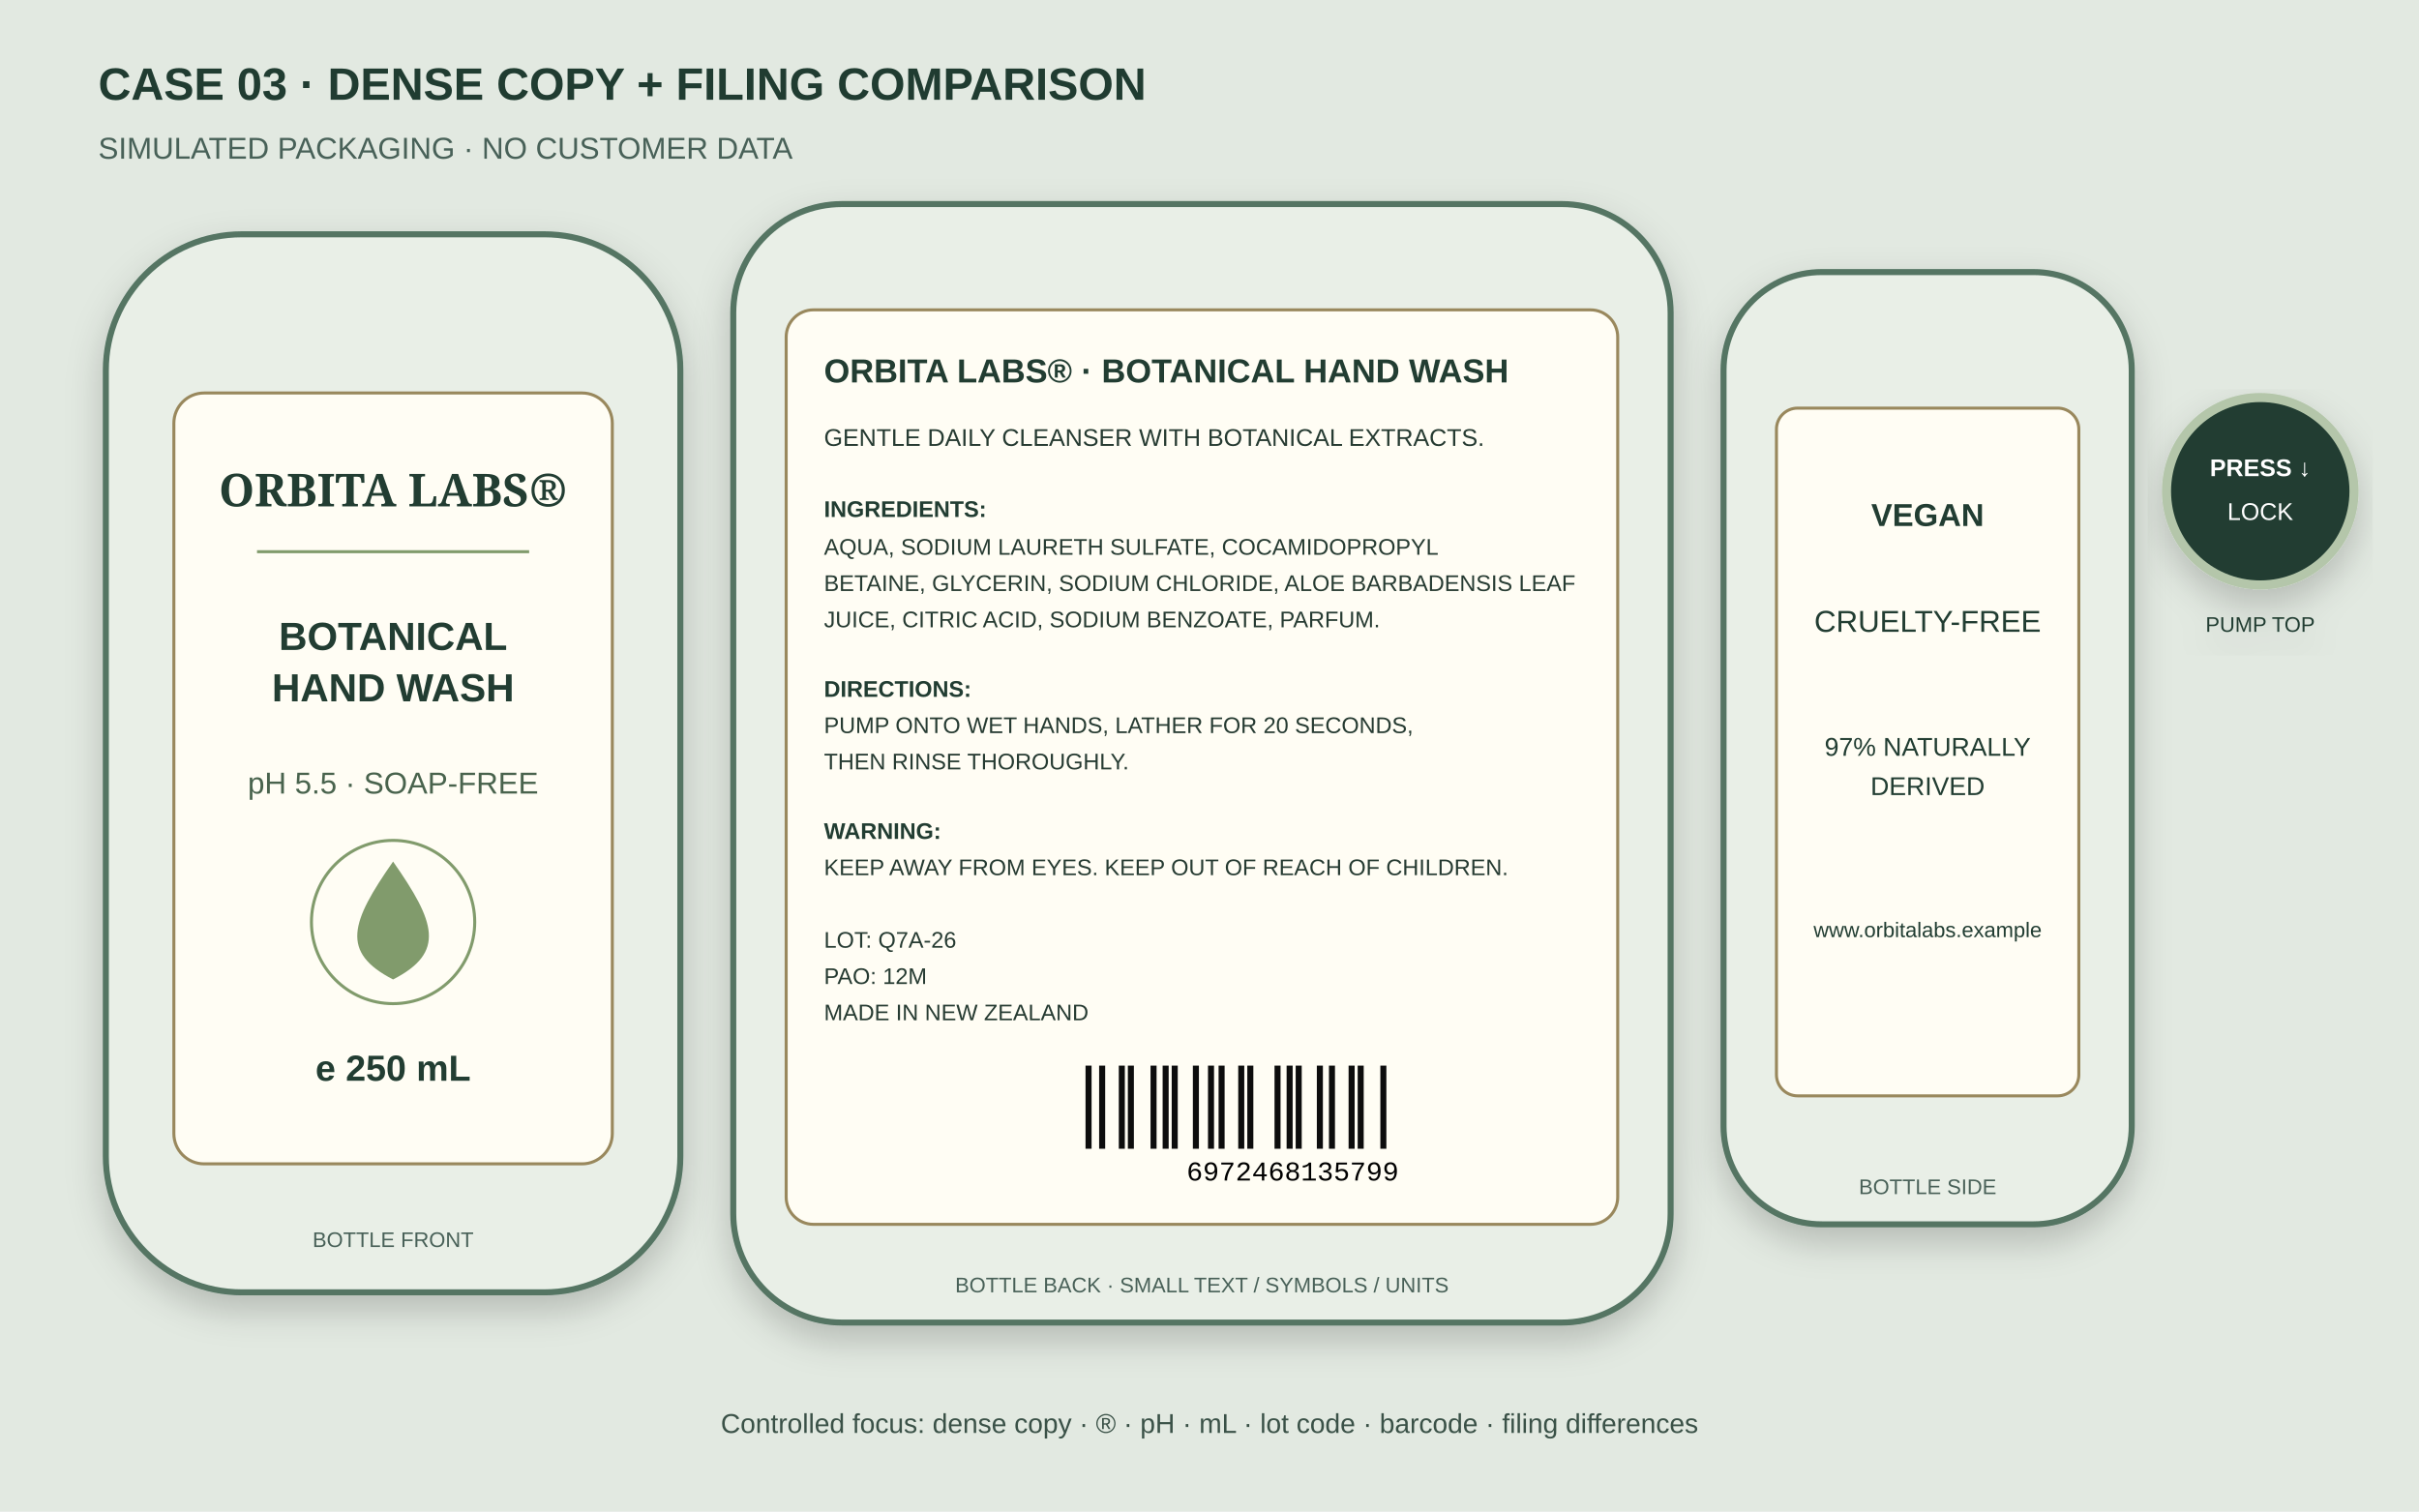
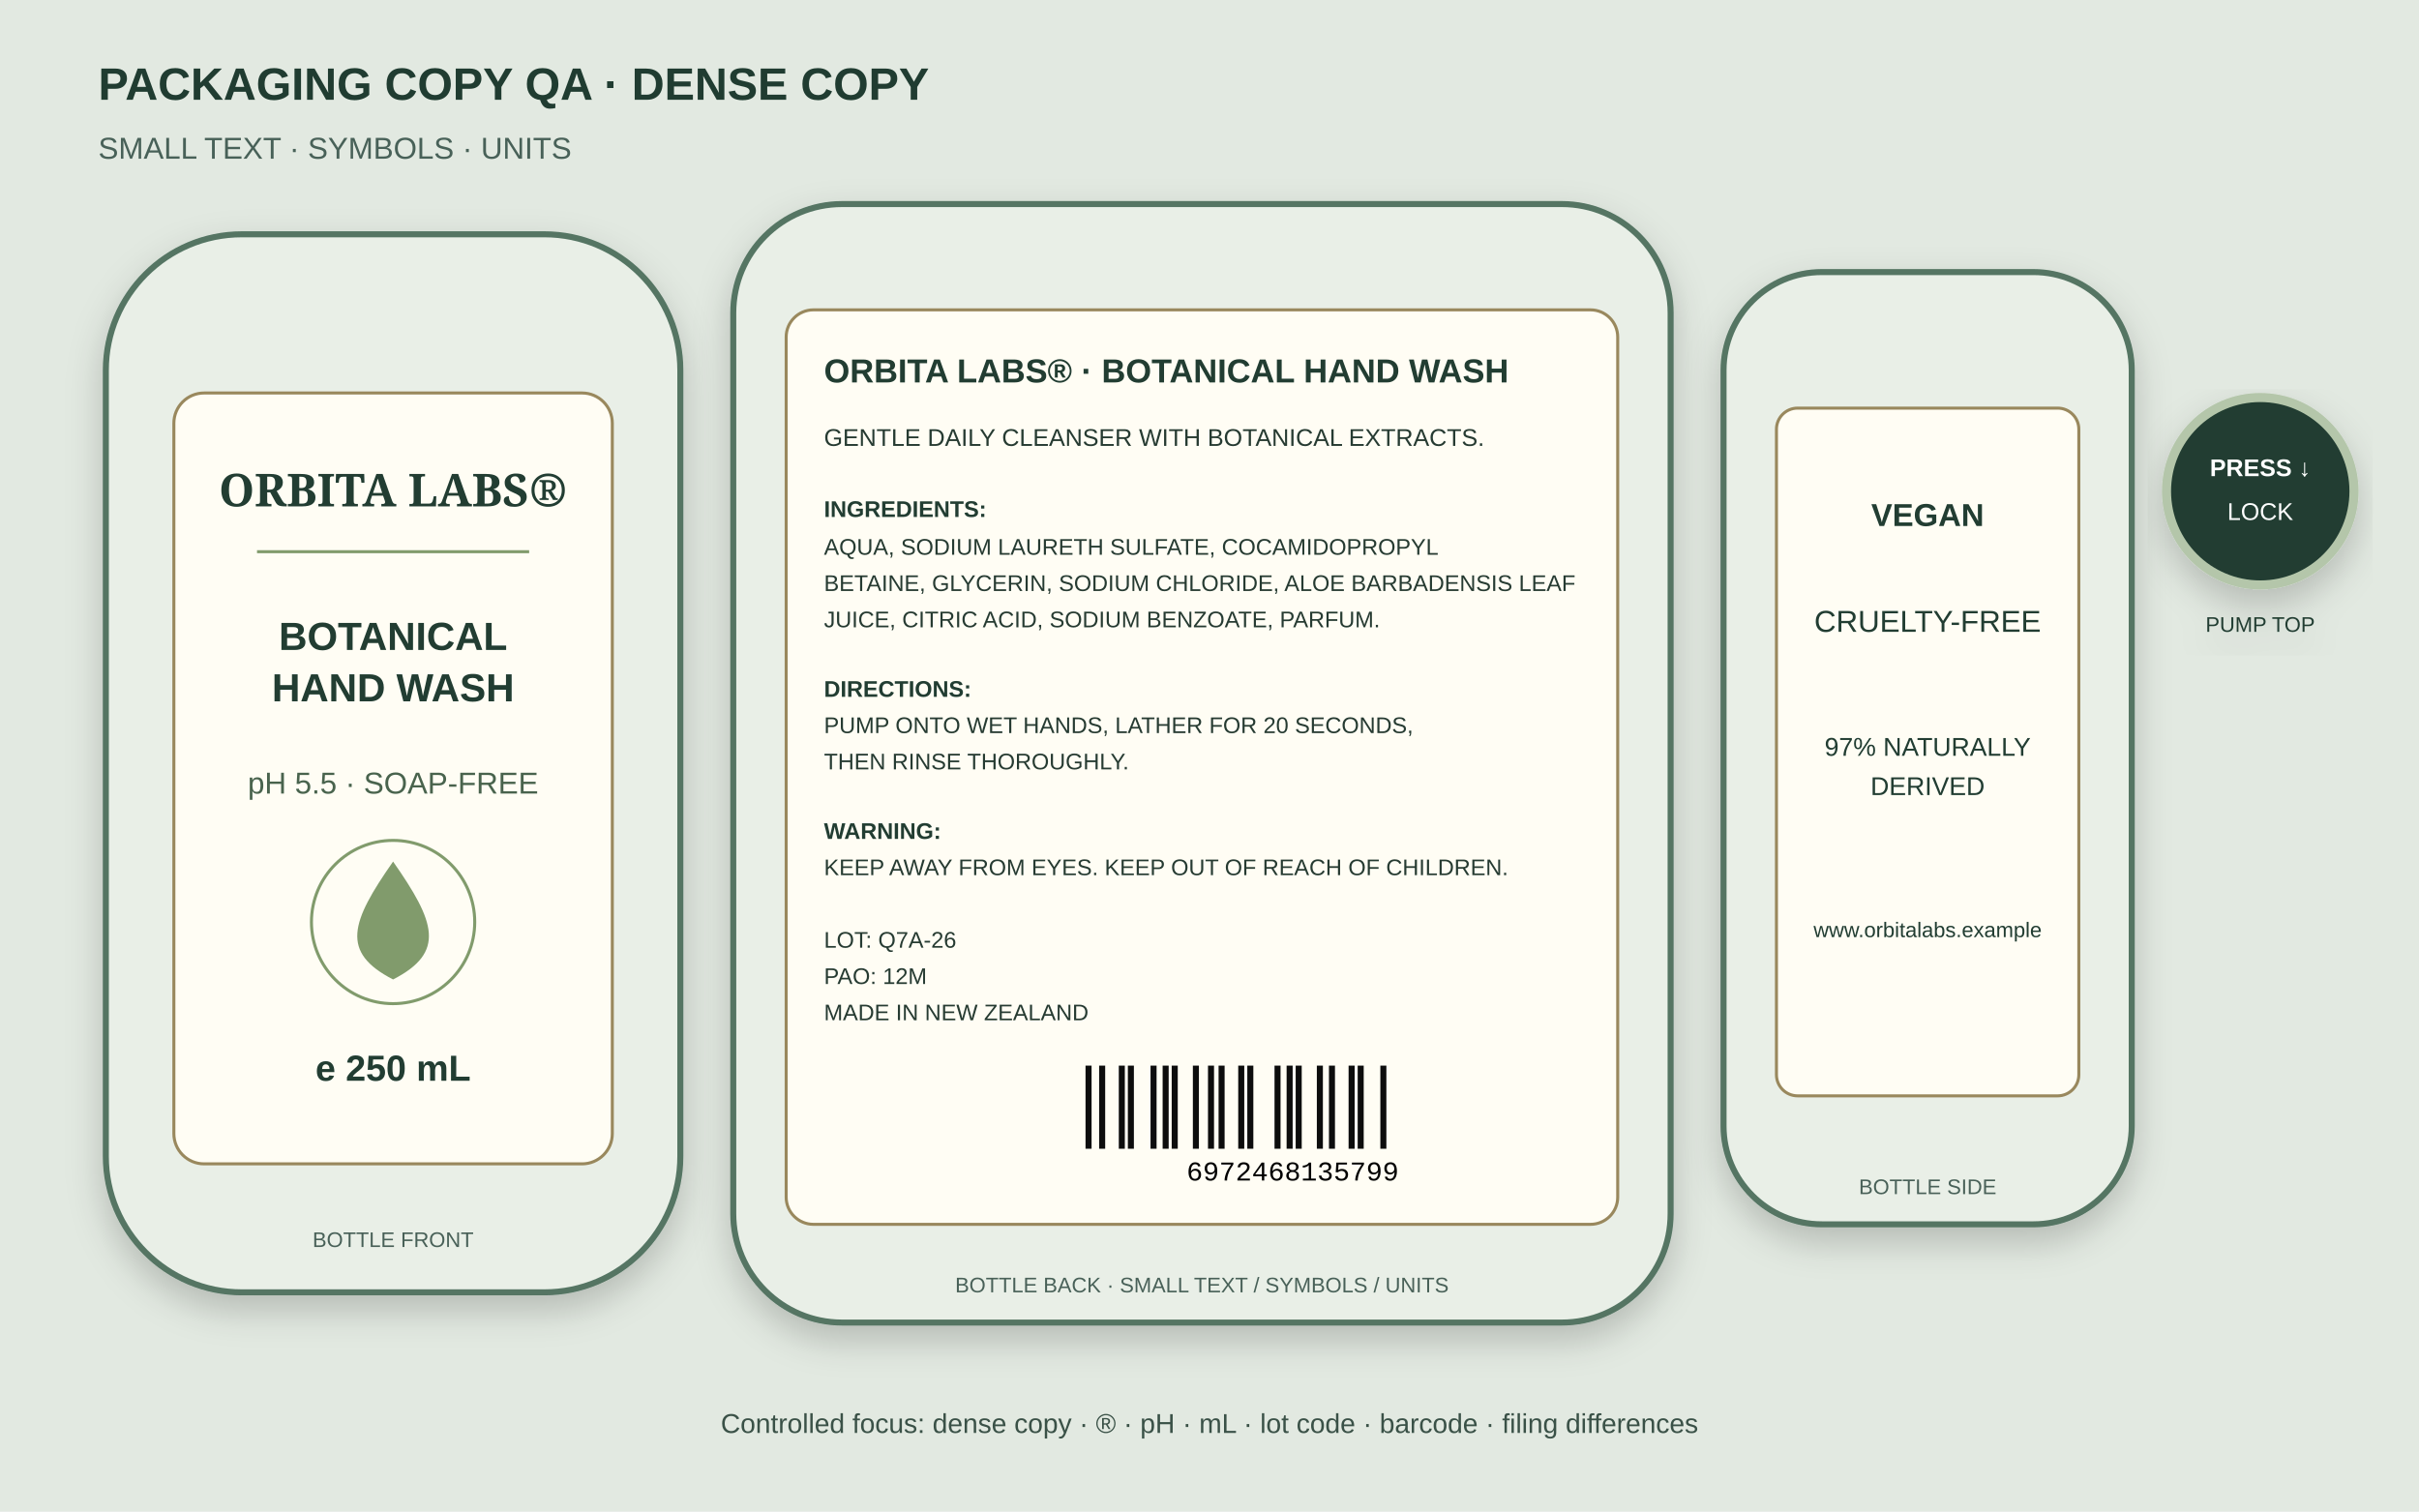
<svg xmlns="http://www.w3.org/2000/svg" width="1600" height="1000" viewBox="0 0 1600 1000">
  <defs>
    <linearGradient id="bg3" x1="0" y1="0" x2="1" y2="1">
      <stop stop-color="#edf1ea" />
      <stop offset="1" stop-color="#cfd9cf" />
    </linearGradient>
    <linearGradient id="label3" x1="0" y1="0" x2="0" y2="1">
      <stop stop-color="#fffdf4" />
      <stop offset="1" stop-color="#f2ead2" />
    </linearGradient>
    <filter id="shadow3">
      <feDropShadow dx="0" dy="10" stdDeviation="12" flood-opacity=".2" />
    </filter>
  </defs>
  <rect width="1600" height="1000" fill="#e2e9e1" />
-   <text x="65" y="66" font-family="Arial" font-size="30" font-weight="700" fill="#203c31">CASE 03 · DENSE COPY + FILING COMPARISON</text>
-   <text x="65" y="105" font-family="Arial" font-size="20" fill="#486158">SIMULATED PACKAGING · NO CUSTOMER DATA</text>
+   <text x="65" y="66" font-family="Arial" font-size="30" font-weight="700" fill="#203c31">PACKAGING COPY QA · DENSE COPY</text>
+   <text x="65" y="105" font-family="Arial" font-size="20" fill="#486158">SMALL TEXT · SYMBOLS · UNITS</text>
  <g transform="translate(70 155)" filter="url(#shadow3)">
    <rect width="380" height="700" rx="90" fill="#e9efe7" stroke="#557564" stroke-width="4" />
    <rect x="45" y="105" width="290" height="510" rx="20" fill="#fffdf4" stroke="#99885d" stroke-width="2" />
    <text x="190" y="180" text-anchor="middle" font-family="Georgia" font-size="30" font-weight="700" fill="#203c31">ORBITA LABS®</text>
    <path d="M100 210h180" stroke="#819b6c" stroke-width="2" />
    <text x="190" y="275" text-anchor="middle" font-family="Arial" font-size="26" font-weight="700" fill="#203c31">BOTANICAL</text>
    <text x="190" y="309" text-anchor="middle" font-family="Arial" font-size="26" font-weight="700" fill="#203c31">HAND WASH</text>
    <text x="190" y="370" text-anchor="middle" font-family="Arial" font-size="20" fill="#49644e">pH 5.5 · SOAP-FREE</text>
    <circle cx="190" cy="455" r="54" fill="none" stroke="#819b6c" stroke-width="2" />
    <path d="M190 415c-28 40-35 60 0 78c35-18 28-38 0-78z" fill="#819b6c" />
    <text x="190" y="560" text-anchor="middle" font-family="Arial" font-size="24" font-weight="700" fill="#203c31">e 250 mL</text>
    <text x="190" y="670" text-anchor="middle" font-family="Arial" font-size="14" fill="#486158">BOTTLE FRONT</text>
  </g>
  <g transform="translate(485 135)" filter="url(#shadow3)">
    <rect width="620" height="740" rx="72" fill="#e9efe7" stroke="#557564" stroke-width="4" />
    <rect x="35" y="70" width="550" height="605" rx="18" fill="#fffdf4" stroke="#99885d" stroke-width="2" />
    <text x="60" y="118" font-family="Arial" font-size="22" font-weight="700" fill="#203c31">ORBITA LABS® · BOTANICAL HAND WASH</text>
    <text x="60" y="160" font-family="Arial" font-size="16" fill="#263a31">GENTLE DAILY CLEANSER WITH BOTANICAL EXTRACTS.</text>
    <text x="60" y="207" font-family="Arial" font-size="15" font-weight="700" fill="#203c31">INGREDIENTS:</text>
    <text x="60" y="232" font-family="Arial" font-size="15" fill="#263a31">AQUA, SODIUM LAURETH SULFATE, COCAMIDOPROPYL</text>
    <text x="60" y="256" font-family="Arial" font-size="15" fill="#263a31">BETAINE, GLYCERIN, SODIUM CHLORIDE, ALOE BARBADENSIS LEAF</text>
    <text x="60" y="280" font-family="Arial" font-size="15" fill="#263a31">JUICE, CITRIC ACID, SODIUM BENZOATE, PARFUM.</text>
    <text x="60" y="326" font-family="Arial" font-size="15" font-weight="700" fill="#203c31">DIRECTIONS:</text>
    <text x="60" y="350" font-family="Arial" font-size="15" fill="#263a31">PUMP ONTO WET HANDS, LATHER FOR 20 SECONDS,</text>
    <text x="60" y="374" font-family="Arial" font-size="15" fill="#263a31">THEN RINSE THOROUGHLY.</text>
    <text x="60" y="420" font-family="Arial" font-size="15" font-weight="700" fill="#203c31">WARNING:</text>
    <text x="60" y="444" font-family="Arial" font-size="15" fill="#263a31">KEEP AWAY FROM EYES. KEEP OUT OF REACH OF CHILDREN.</text>
    <text x="60" y="492" font-family="Arial" font-size="15" fill="#263a31">LOT: Q7A-26</text>
    <text x="60" y="516" font-family="Arial" font-size="15" fill="#263a31">PAO: 12M</text>
    <text x="60" y="540" font-family="Arial" font-size="15" fill="#263a31">MADE IN NEW ZEALAND</text>
    <g transform="translate(230 570)">
      <path d="M5 0v55m9-55v55m13-55v55m6-55v55m15-55v55m8-55v55m6-55v55m14-55v55m10-55v55m7-55v55m13-55v55m6-55v55m18-55v55m8-55v55m6-55v55m14-55v55m8-55v55m13-55v55m6-55v55m15-55v55" stroke="#111" stroke-width="4" />
      <text x="140" y="76" text-anchor="middle" font-family="Courier New" font-size="18">6972468135799</text>
    </g>
    <text x="310" y="720" text-anchor="middle" font-family="Arial" font-size="14" fill="#486158">BOTTLE BACK · SMALL TEXT / SYMBOLS / UNITS</text>
  </g>
  <g transform="translate(1140 180)" filter="url(#shadow3)">
    <rect width="270" height="630" rx="65" fill="#e9efe7" stroke="#557564" stroke-width="4" />
    <rect x="35" y="90" width="200" height="455" rx="14" fill="#fffdf4" stroke="#99885d" stroke-width="2" />
    <text x="135" y="168" text-anchor="middle" font-family="Arial" font-size="21" font-weight="700" fill="#203c31">VEGAN</text>
    <text x="135" y="238" text-anchor="middle" font-family="Arial" font-size="20" fill="#203c31">CRUELTY-FREE</text>
    <text x="135" y="320" text-anchor="middle" font-family="Arial" font-size="17" fill="#203c31">97% NATURALLY</text>
    <text x="135" y="346" text-anchor="middle" font-family="Arial" font-size="17" fill="#203c31">DERIVED</text>
    <text x="135" y="440" text-anchor="middle" font-family="Arial" font-size="14" fill="#203c31">www.orbitalabs.example</text>
    <text x="135" y="610" text-anchor="middle" font-family="Arial" font-size="14" fill="#486158">BOTTLE SIDE</text>
  </g>
  <g transform="translate(1430 260)" filter="url(#shadow3)">
    <circle cx="65" cy="65" r="62" fill="#203c31" stroke="#b4c6aa" stroke-width="6" />
    <text x="65" y="55" text-anchor="middle" font-family="Arial" font-size="16" font-weight="700" fill="white">PRESS ↓</text>
    <text x="65" y="84" text-anchor="middle" font-family="Arial" font-size="16" fill="white">LOCK</text>
    <text x="65" y="158" text-anchor="middle" font-family="Arial" font-size="14" fill="#203c31">PUMP TOP</text>
  </g>
  <text x="800" y="948" text-anchor="middle" font-family="Arial" font-size="18" fill="#3a5147">Controlled focus: dense copy · ® · pH · mL · lot code · barcode · filing differences</text>
</svg>
